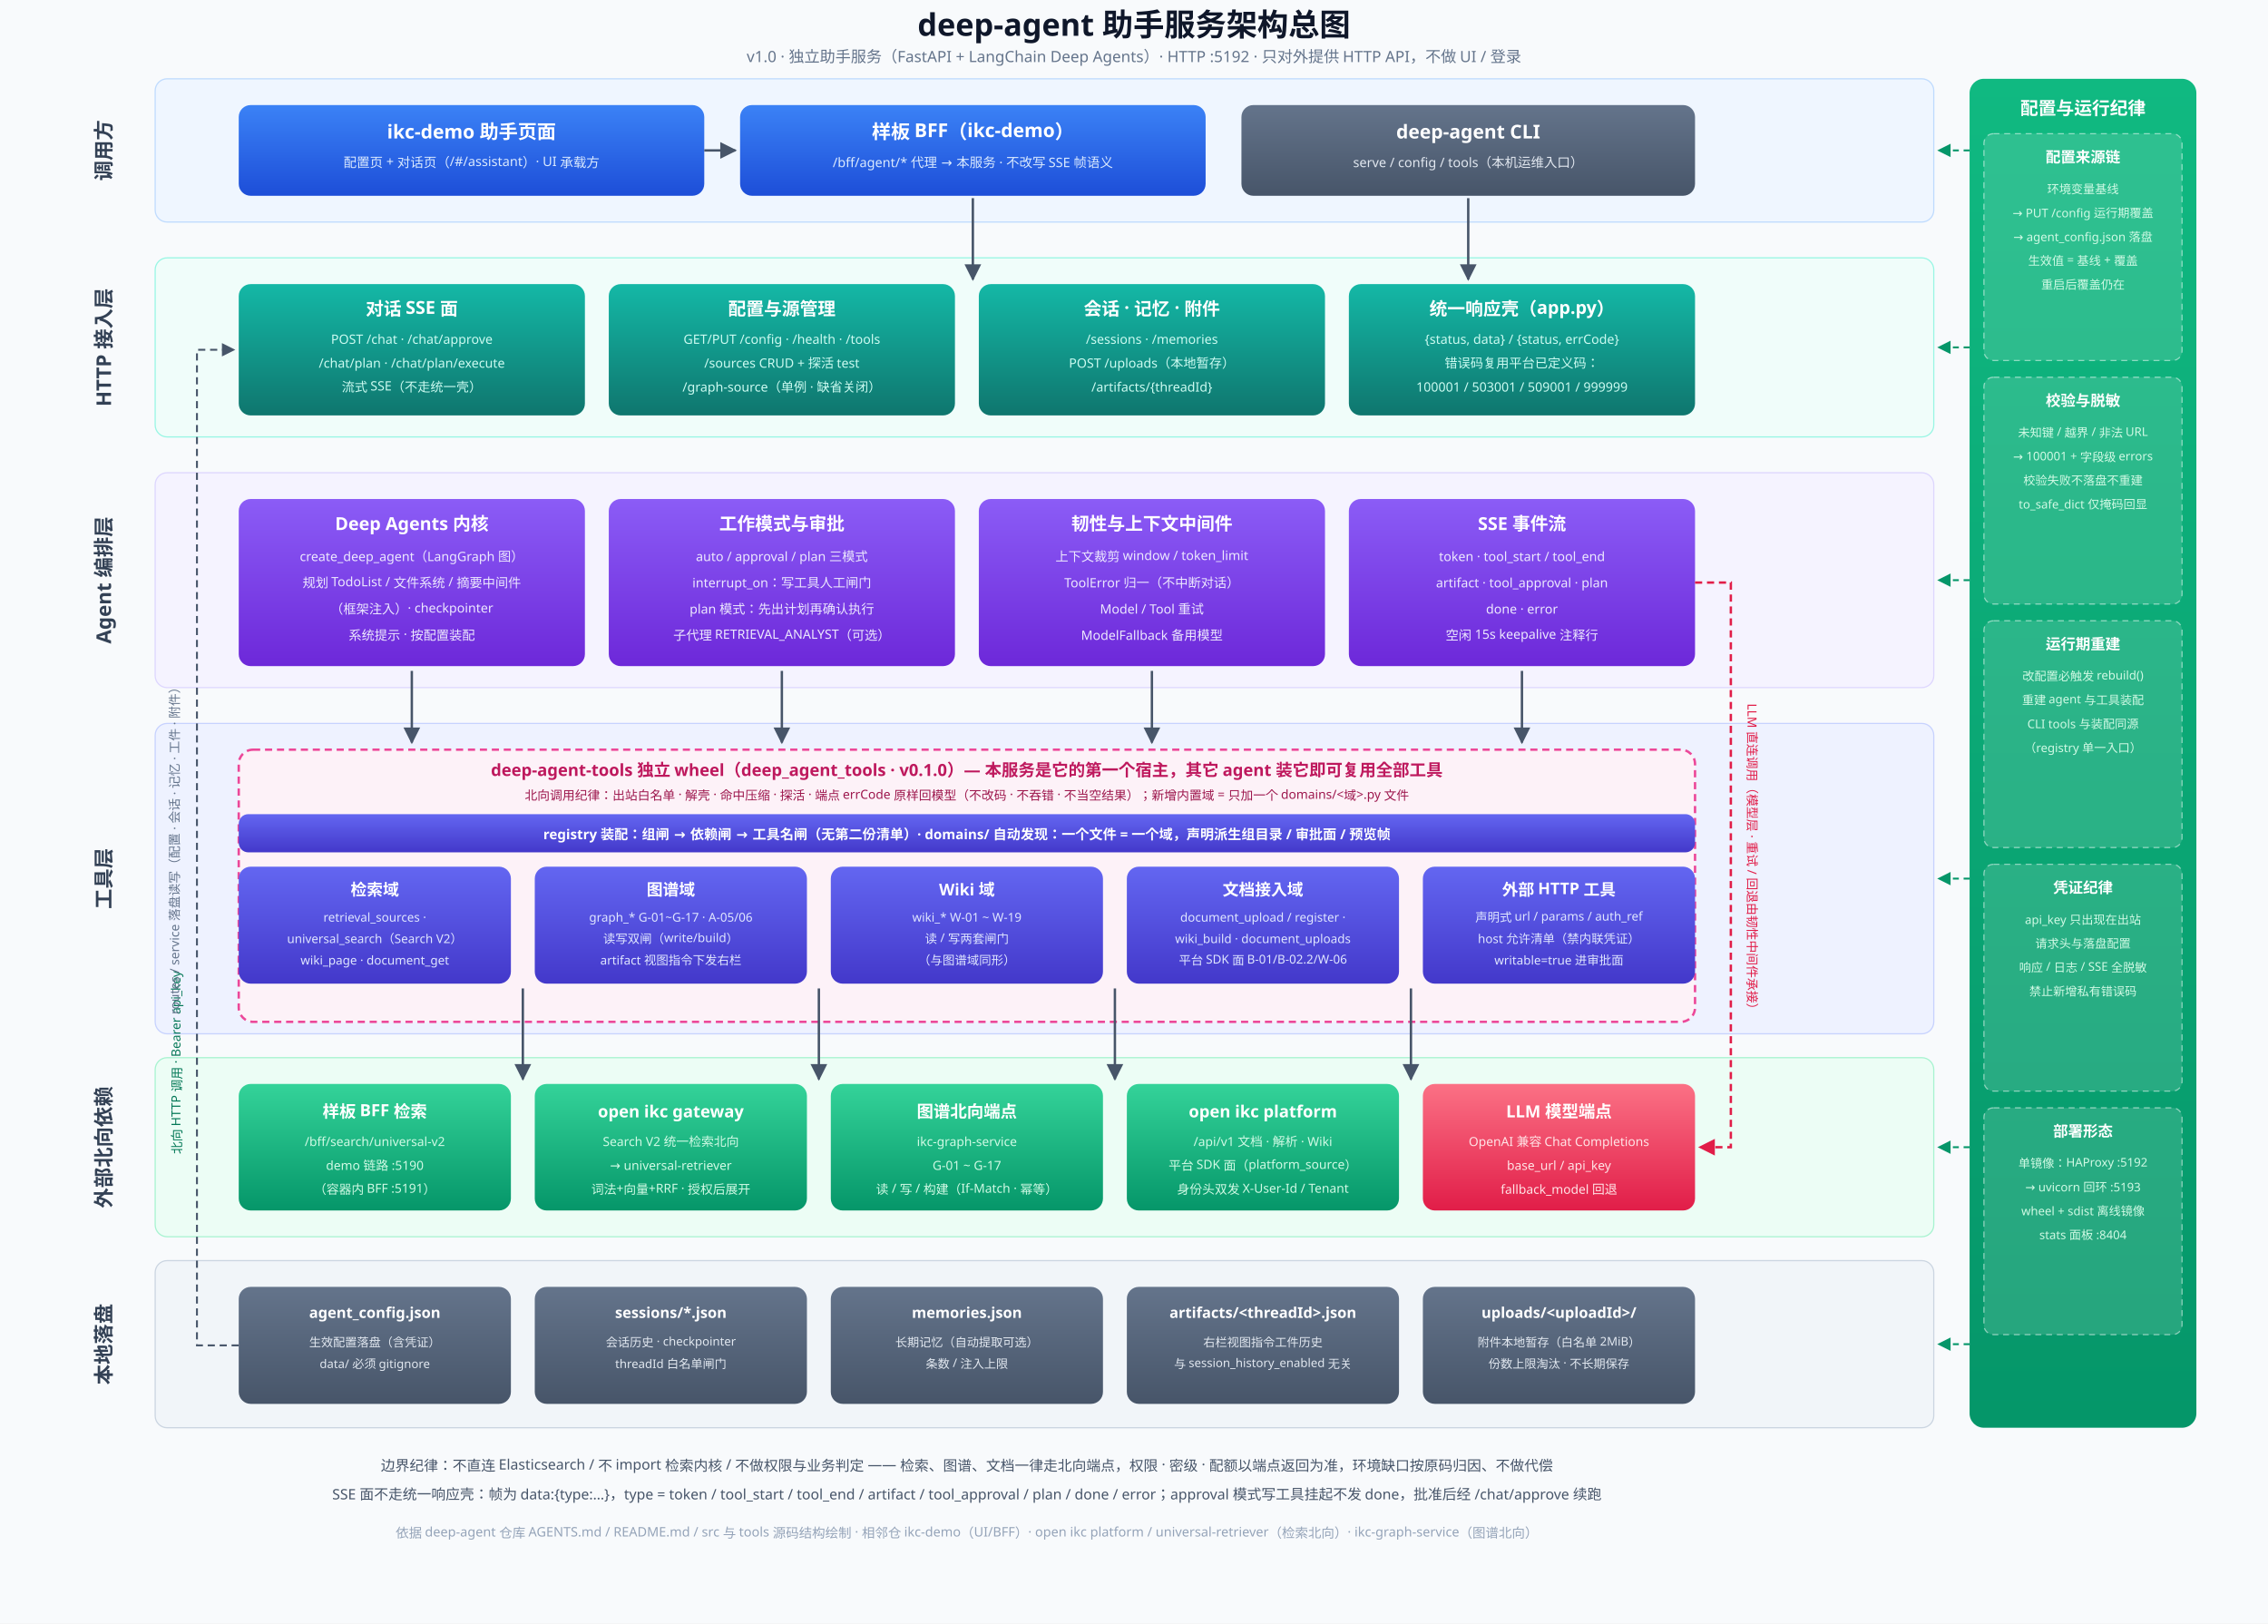
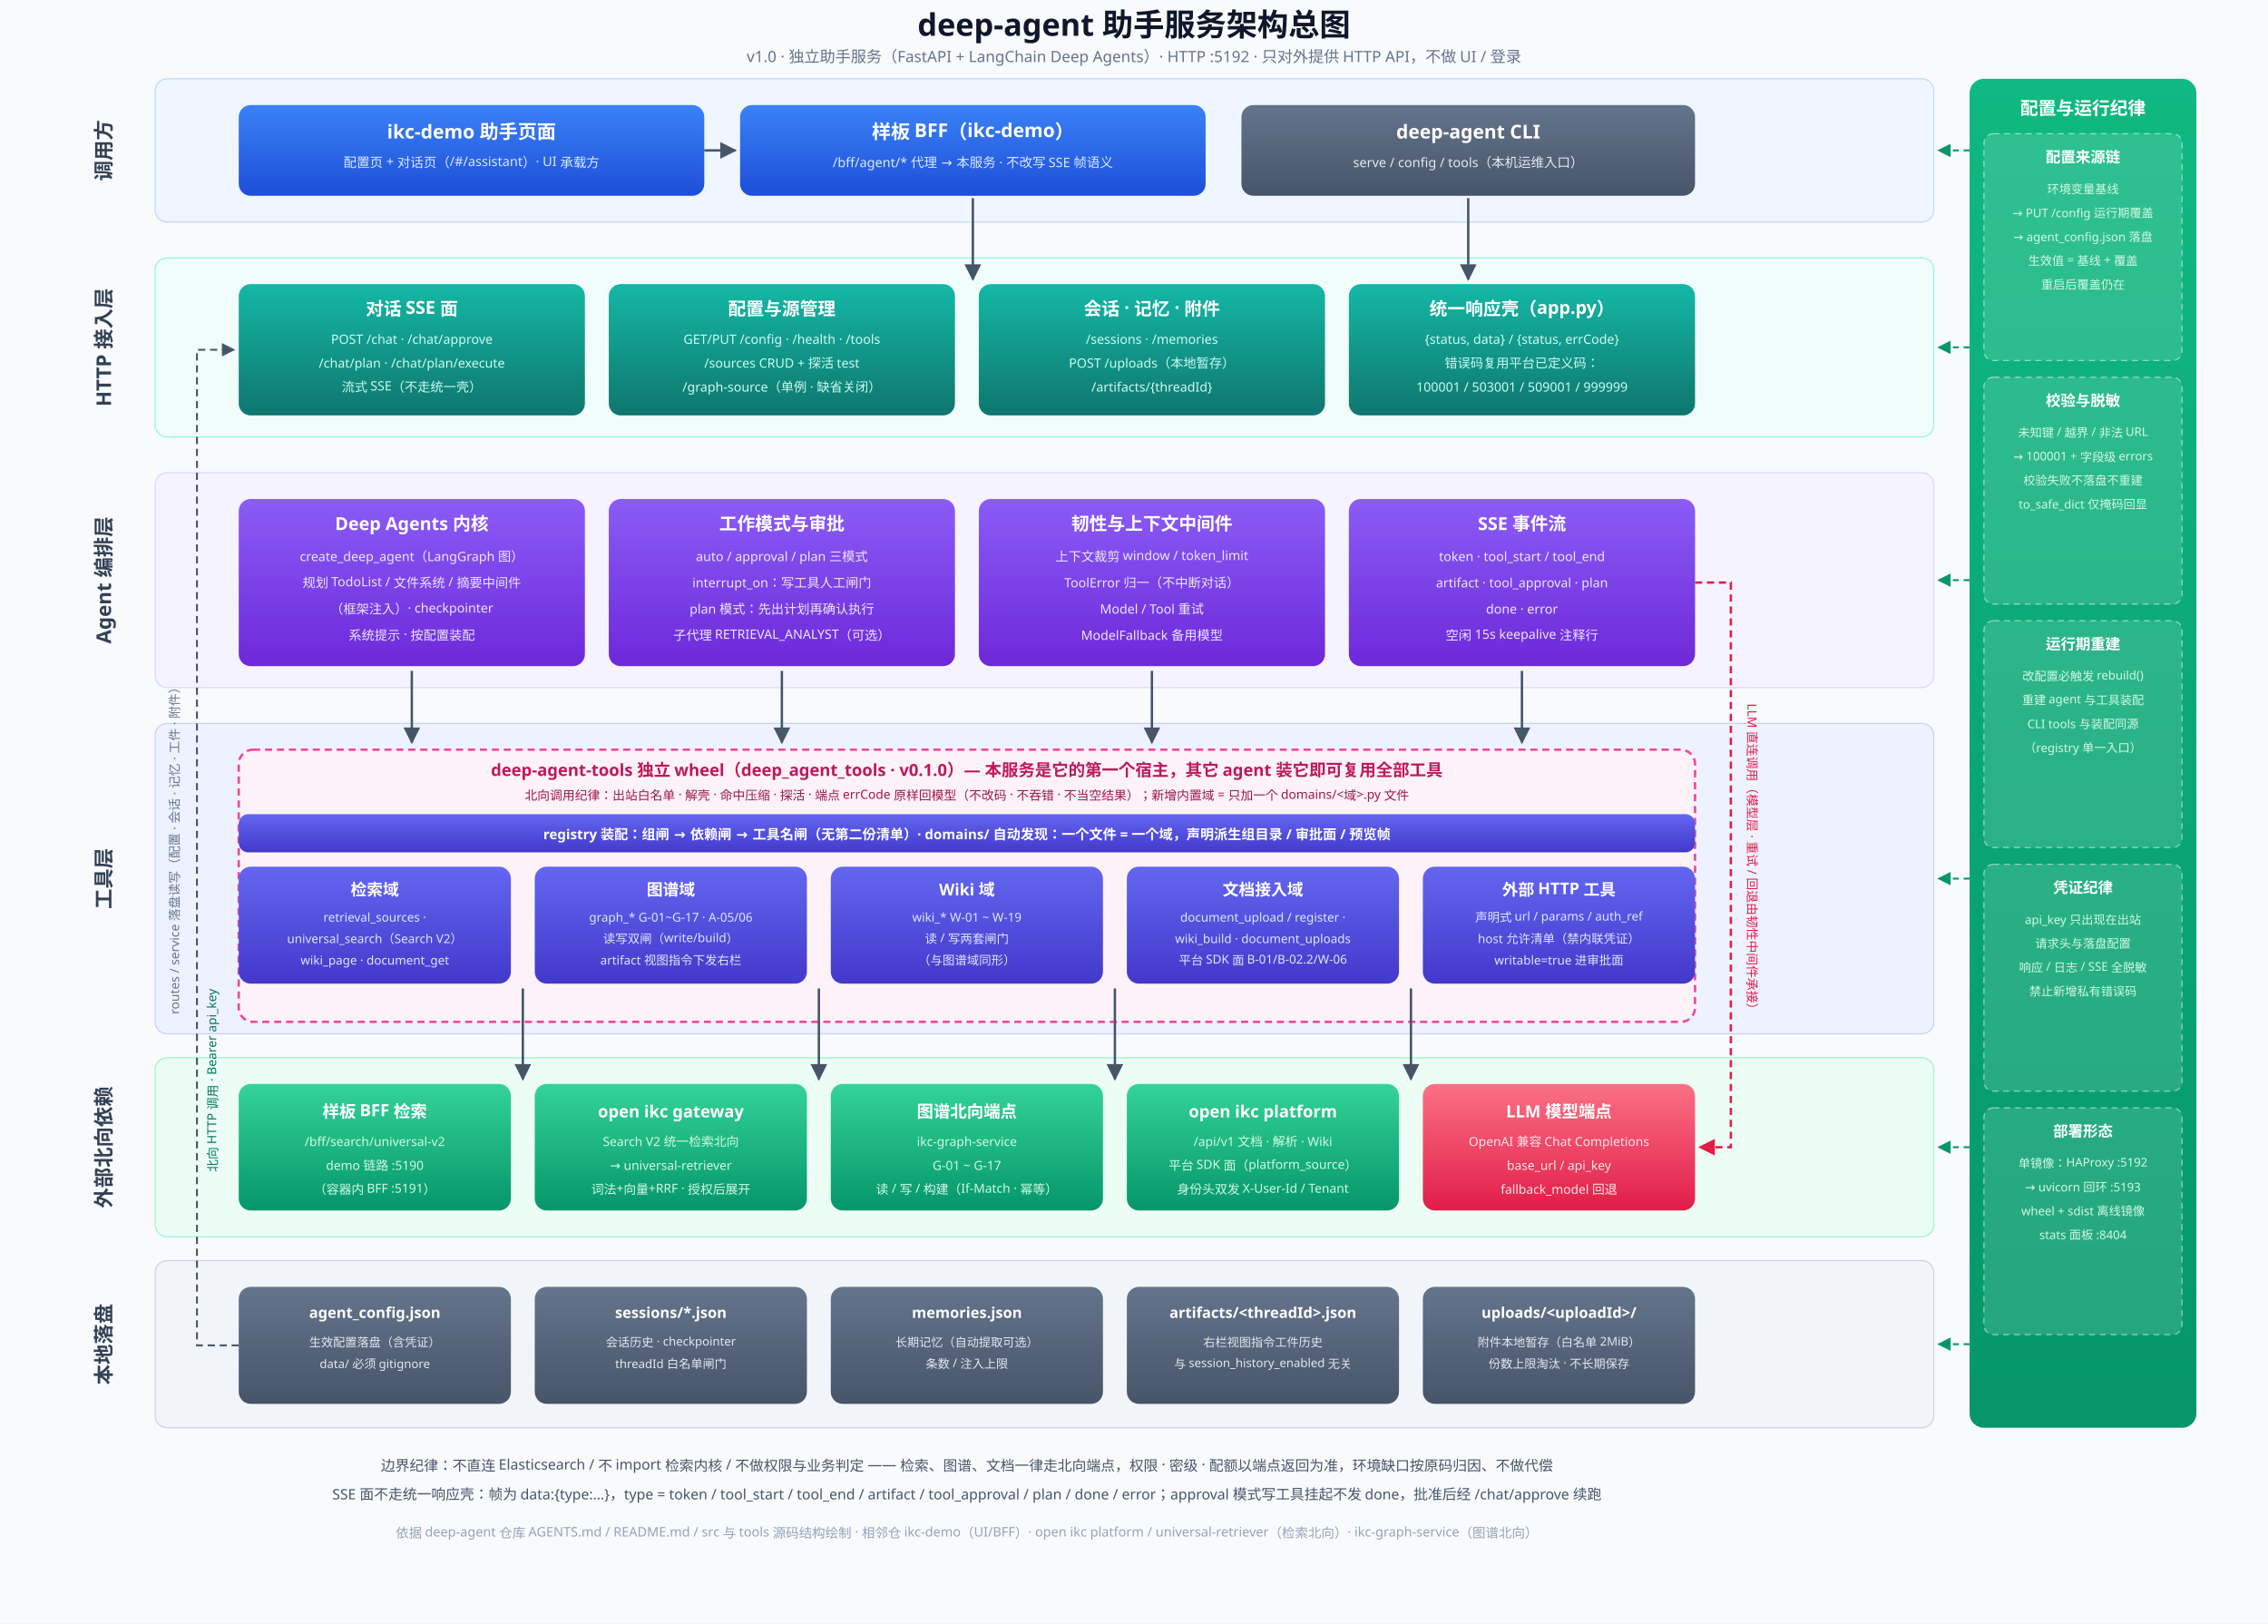
<svg xmlns="http://www.w3.org/2000/svg" viewBox="0 0 1900 1360" font-family="'PingFang SC','Microsoft YaHei','Noto Sans SC',sans-serif">
  <defs>
    <linearGradient id="gBlue" x1="0" y1="0" x2="0" y2="1">
      <stop offset="0" stop-color="#3b82f6" />
      <stop offset="1" stop-color="#1d4ed8" />
    </linearGradient>
    <linearGradient id="gTeal" x1="0" y1="0" x2="0" y2="1">
      <stop offset="0" stop-color="#14b8a6" />
      <stop offset="1" stop-color="#0f766e" />
    </linearGradient>
    <linearGradient id="gIndigo" x1="0" y1="0" x2="0" y2="1">
      <stop offset="0" stop-color="#6366f1" />
      <stop offset="1" stop-color="#4338ca" />
    </linearGradient>
    <linearGradient id="gViolet" x1="0" y1="0" x2="0" y2="1">
      <stop offset="0" stop-color="#8b5cf6" />
      <stop offset="1" stop-color="#6d28d9" />
    </linearGradient>
    <linearGradient id="gRose" x1="0" y1="0" x2="0" y2="1">
      <stop offset="0" stop-color="#fb7185" />
      <stop offset="1" stop-color="#e11d48" />
    </linearGradient>
    <linearGradient id="gEmerald" x1="0" y1="0" x2="0" y2="1">
      <stop offset="0" stop-color="#34d399" />
      <stop offset="1" stop-color="#059669" />
    </linearGradient>
    <linearGradient id="gSlate" x1="0" y1="0" x2="0" y2="1">
      <stop offset="0" stop-color="#64748b" />
      <stop offset="1" stop-color="#475569" />
    </linearGradient>
    <linearGradient id="gGreen" x1="0" y1="0" x2="0" y2="1">
      <stop offset="0" stop-color="#10b981" />
      <stop offset="1" stop-color="#059669" />
    </linearGradient>
    <marker id="arrow" viewBox="0 0 10 10" refX="9" refY="5" markerWidth="7" markerHeight="7" orient="auto-start-reverse">
      <path d="M 0 0 L 10 5 L 0 10 z" fill="#475569" />
    </marker>
    <marker id="arrowGreen" viewBox="0 0 10 10" refX="9" refY="5" markerWidth="7" markerHeight="7" orient="auto-start-reverse">
      <path d="M 0 0 L 10 5 L 0 10 z" fill="#059669" />
    </marker>
    <marker id="arrowRose" viewBox="0 0 10 10" refX="9" refY="5" markerWidth="7" markerHeight="7" orient="auto-start-reverse">
      <path d="M 0 0 L 10 5 L 0 10 z" fill="#e11d48" />
    </marker>
  </defs>
  <rect x="0" y="0" width="1900" height="1360" fill="#f8fafc" />
  <text x="950" y="30" text-anchor="middle" font-size="26" font-weight="bold" fill="#0f172a">deep-agent 助手服务架构总图</text>
  <text x="950" y="52" text-anchor="middle" font-size="13" fill="#64748b">v1.0 · 独立助手服务（FastAPI + LangChain Deep Agents）· HTTP :5192 · 只对外提供 HTTP API，不做 UI / 登录</text>
  <rect x="130" y="66" width="1490" height="120" rx="10" fill="#eff6ff" stroke="#bfdbfe" />
  <rect x="130" y="216" width="1490" height="150" rx="10" fill="#f0fdfa" stroke="#99f6e4" />
  <rect x="130" y="396" width="1490" height="180" rx="10" fill="#f5f3ff" stroke="#ddd6fe" />
  <rect x="130" y="606" width="1490" height="260" rx="10" fill="#eef2ff" stroke="#c7d2fe" />
  <rect x="130" y="886" width="1490" height="150" rx="10" fill="#ecfdf5" stroke="#a7f3d0" />
  <rect x="130" y="1056" width="1490" height="140" rx="10" fill="#f1f5f9" stroke="#cbd5e1" />
  <g font-size="17" font-weight="bold" fill="#334155" text-anchor="middle">
    <text x="93" y="126" transform="rotate(-90 93 126)">调用方</text>
    <text x="93" y="291" transform="rotate(-90 93 291)">HTTP 接入层</text>
    <text x="93" y="486" transform="rotate(-90 93 486)">Agent 编排层</text>
    <text x="93" y="736" transform="rotate(-90 93 736)">工具层</text>
    <text x="93" y="961" transform="rotate(-90 93 961)">外部北向依赖</text>
    <text x="93" y="1126" transform="rotate(-90 93 1126)">本地落盘</text>
  </g>
  <g>
    <rect x="200" y="88" width="390" height="76" rx="10" fill="url(#gBlue)" />
    <text x="395" y="116" text-anchor="middle" font-size="16" font-weight="bold" fill="#ffffff">ikc-demo 助手页面</text>
    <text x="395" y="140" text-anchor="middle" font-size="11" fill="#dbeafe">配置页 + 对话页（/#/assistant）· UI 承载方</text>
    <rect x="620" y="88" width="390" height="76" rx="10" fill="url(#gBlue)" />
    <text x="815" y="116" text-anchor="middle" font-size="16" font-weight="bold" fill="#ffffff">样板 BFF（ikc-demo）</text>
    <text x="815" y="140" text-anchor="middle" font-size="11" fill="#dbeafe">/bff/agent/* 代理 → 本服务 · 不改写 SSE 帧语义</text>
    <rect x="1040" y="88" width="380" height="76" rx="10" fill="url(#gSlate)" />
    <text x="1230" y="116" text-anchor="middle" font-size="16" font-weight="bold" fill="#ffffff">deep-agent CLI</text>
    <text x="1230" y="140" text-anchor="middle" font-size="11" fill="#e2e8f0">serve / config / tools（本机运维入口）</text>
  </g>
  <line x1="590" y1="126" x2="616" y2="126" stroke="#475569" stroke-width="2" marker-end="url(#arrow)" />
  <line x1="815" y1="166" x2="815" y2="234" stroke="#475569" stroke-width="2" marker-end="url(#arrow)" />
  <line x1="1230" y1="166" x2="1230" y2="234" stroke="#475569" stroke-width="2" marker-end="url(#arrow)" />
  <g>
    <rect x="200" y="238" width="290" height="110" rx="10" fill="url(#gTeal)" />
    <text x="345" y="264" text-anchor="middle" font-size="15" font-weight="bold" fill="#ffffff">对话 SSE 面</text>
    <text x="345" y="288" text-anchor="middle" font-size="10.8" fill="#ccfbf1">POST /chat · /chat/approve</text>
    <text x="345" y="308" text-anchor="middle" font-size="10.8" fill="#ccfbf1">/chat/plan · /chat/plan/execute</text>
    <text x="345" y="328" text-anchor="middle" font-size="10.8" fill="#ccfbf1">流式 SSE（不走统一壳）</text>
    <rect x="510" y="238" width="290" height="110" rx="10" fill="url(#gTeal)" />
    <text x="655" y="264" text-anchor="middle" font-size="15" font-weight="bold" fill="#ffffff">配置与源管理</text>
    <text x="655" y="288" text-anchor="middle" font-size="10.8" fill="#ccfbf1">GET/PUT /config · /health · /tools</text>
    <text x="655" y="308" text-anchor="middle" font-size="10.8" fill="#ccfbf1">/sources CRUD + 探活 test</text>
    <text x="655" y="328" text-anchor="middle" font-size="10.8" fill="#ccfbf1">/graph-source（单例 · 缺省关闭）</text>
    <rect x="820" y="238" width="290" height="110" rx="10" fill="url(#gTeal)" />
    <text x="965" y="264" text-anchor="middle" font-size="15" font-weight="bold" fill="#ffffff">会话 · 记忆 · 附件</text>
    <text x="965" y="288" text-anchor="middle" font-size="10.8" fill="#ccfbf1">/sessions · /memories</text>
    <text x="965" y="308" text-anchor="middle" font-size="10.8" fill="#ccfbf1">POST /uploads（本地暂存）</text>
    <text x="965" y="328" text-anchor="middle" font-size="10.8" fill="#ccfbf1">/artifacts/{threadId}</text>
    <rect x="1130" y="238" width="290" height="110" rx="10" fill="url(#gTeal)" />
    <text x="1275" y="264" text-anchor="middle" font-size="15" font-weight="bold" fill="#ffffff">统一响应壳（app.py）</text>
    <text x="1275" y="288" text-anchor="middle" font-size="10.8" fill="#ccfbf1">{status, data} / {status, errCode}</text>
    <text x="1275" y="308" text-anchor="middle" font-size="10.8" fill="#ccfbf1">错误码复用平台已定义码：</text>
    <text x="1275" y="328" text-anchor="middle" font-size="10.8" fill="#ccfbf1">100001 / 503001 / 509001 / 999999</text>
  </g>
  <g>
    <rect x="200" y="418" width="290" height="140" rx="10" fill="url(#gViolet)" />
    <text x="345" y="444" text-anchor="middle" font-size="15" font-weight="bold" fill="#ffffff">Deep Agents 内核</text>
    <text x="345" y="470" text-anchor="middle" font-size="10.8" fill="#ede9fe">create_deep_agent（LangGraph 图）</text>
    <text x="345" y="492" text-anchor="middle" font-size="10.8" fill="#ede9fe">规划 TodoList / 文件系统 / 摘要中间件</text>
    <text x="345" y="514" text-anchor="middle" font-size="10.8" fill="#ede9fe">（框架注入）· checkpointer</text>
    <text x="345" y="536" text-anchor="middle" font-size="10.8" fill="#ede9fe">系统提示 · 按配置装配</text>
    <rect x="510" y="418" width="290" height="140" rx="10" fill="url(#gViolet)" />
    <text x="655" y="444" text-anchor="middle" font-size="15" font-weight="bold" fill="#ffffff">工作模式与审批</text>
    <text x="655" y="470" text-anchor="middle" font-size="10.8" fill="#ede9fe">auto / approval / plan 三模式</text>
    <text x="655" y="492" text-anchor="middle" font-size="10.8" fill="#ede9fe">interrupt_on：写工具人工闸门</text>
    <text x="655" y="514" text-anchor="middle" font-size="10.8" fill="#ede9fe">plan 模式：先出计划再确认执行</text>
    <text x="655" y="536" text-anchor="middle" font-size="10.8" fill="#ede9fe">子代理 RETRIEVAL_ANALYST（可选）</text>
    <rect x="820" y="418" width="290" height="140" rx="10" fill="url(#gViolet)" />
    <text x="965" y="444" text-anchor="middle" font-size="15" font-weight="bold" fill="#ffffff">韧性与上下文中间件</text>
    <text x="965" y="470" text-anchor="middle" font-size="10.8" fill="#ede9fe">上下文裁剪 window / token_limit</text>
    <text x="965" y="492" text-anchor="middle" font-size="10.8" fill="#ede9fe">ToolError 归一（不中断对话）</text>
    <text x="965" y="514" text-anchor="middle" font-size="10.8" fill="#ede9fe">Model / Tool 重试</text>
    <text x="965" y="536" text-anchor="middle" font-size="10.8" fill="#ede9fe">ModelFallback 备用模型</text>
    <rect x="1130" y="418" width="290" height="140" rx="10" fill="url(#gViolet)" />
    <text x="1275" y="444" text-anchor="middle" font-size="15" font-weight="bold" fill="#ffffff">SSE 事件流</text>
    <text x="1275" y="470" text-anchor="middle" font-size="10.8" fill="#ede9fe">token · tool_start / tool_end</text>
    <text x="1275" y="492" text-anchor="middle" font-size="10.8" fill="#ede9fe">artifact · tool_approval · plan</text>
    <text x="1275" y="514" text-anchor="middle" font-size="10.8" fill="#ede9fe">done · error</text>
    <text x="1275" y="536" text-anchor="middle" font-size="10.8" fill="#ede9fe">空闲 15s keepalive 注释行</text>
  </g>
  <rect x="200" y="628" width="1220" height="228" rx="12" fill="#fdf2f8" stroke="#ec4899" stroke-width="2" stroke-dasharray="6 4" />
  <text x="810" y="650" text-anchor="middle" font-size="14" font-weight="bold" fill="#be185d">deep-agent-tools 独立 wheel（deep_agent_tools · v0.1.0）— 本服务是它的第一个宿主，其它 agent 装它即可复用全部工具</text>
  <text x="810" y="670" text-anchor="middle" font-size="10.5" fill="#9d174d">北向调用纪律：出站白名单 · 解壳 · 命中压缩 · 探活 · 端点 errCode 原样回模型（不改码 · 不吞错 · 不当空结果）；新增内置域 = 只加一个 domains/&lt;域&gt;.py 文件</text>
  <rect x="200" y="682" width="1220" height="32" rx="8" fill="url(#gIndigo)" />
  <text x="810" y="703" text-anchor="middle" font-size="11.5" font-weight="bold" fill="#ffffff">registry 装配：组闸 → 依赖闸 → 工具名闸（无第二份清单）· domains/ 自动发现：一个文件 = 一个域，声明派生组目录 / 审批面 / 预览帧</text>
  <g>
    <rect x="200" y="726" width="228" height="98" rx="10" fill="url(#gIndigo)" />
    <text x="314" y="750" text-anchor="middle" font-size="13.5" font-weight="bold" fill="#ffffff">检索域</text>
    <text x="314" y="772" text-anchor="middle" font-size="10.2" fill="#e0e7ff">retrieval_sources ·</text>
    <text x="314" y="790" text-anchor="middle" font-size="10.2" fill="#e0e7ff">universal_search（Search V2）</text>
    <text x="314" y="808" text-anchor="middle" font-size="10.2" fill="#e0e7ff">wiki_page · document_get</text>
    <rect x="448" y="726" width="228" height="98" rx="10" fill="url(#gIndigo)" />
    <text x="562" y="750" text-anchor="middle" font-size="13.5" font-weight="bold" fill="#ffffff">图谱域</text>
    <text x="562" y="772" text-anchor="middle" font-size="10.2" fill="#e0e7ff">graph_* G-01~G-17 · A-05/06</text>
    <text x="562" y="790" text-anchor="middle" font-size="10.2" fill="#e0e7ff">读写双闸（write/build）</text>
    <text x="562" y="808" text-anchor="middle" font-size="10.2" fill="#e0e7ff">artifact 视图指令下发右栏</text>
    <rect x="696" y="726" width="228" height="98" rx="10" fill="url(#gIndigo)" />
    <text x="810" y="750" text-anchor="middle" font-size="13.5" font-weight="bold" fill="#ffffff">Wiki 域</text>
    <text x="810" y="772" text-anchor="middle" font-size="10.2" fill="#e0e7ff">wiki_* W-01 ~ W-19</text>
    <text x="810" y="790" text-anchor="middle" font-size="10.2" fill="#e0e7ff">读 / 写两套闸门</text>
    <text x="810" y="808" text-anchor="middle" font-size="10.2" fill="#e0e7ff">（与图谱域同形）</text>
    <rect x="944" y="726" width="228" height="98" rx="10" fill="url(#gIndigo)" />
    <text x="1058" y="750" text-anchor="middle" font-size="13.5" font-weight="bold" fill="#ffffff">文档接入域</text>
    <text x="1058" y="772" text-anchor="middle" font-size="10.2" fill="#e0e7ff">document_upload / register ·</text>
    <text x="1058" y="790" text-anchor="middle" font-size="10.2" fill="#e0e7ff">wiki_build · document_uploads</text>
    <text x="1058" y="808" text-anchor="middle" font-size="10.2" fill="#e0e7ff">平台 SDK 面 B-01/B-02.2/W-06</text>
    <rect x="1192" y="726" width="228" height="98" rx="10" fill="url(#gIndigo)" />
    <text x="1306" y="750" text-anchor="middle" font-size="13.5" font-weight="bold" fill="#ffffff">外部 HTTP 工具</text>
    <text x="1306" y="772" text-anchor="middle" font-size="10.2" fill="#e0e7ff">声明式 url / params / auth_ref</text>
    <text x="1306" y="790" text-anchor="middle" font-size="10.2" fill="#e0e7ff">host 允许清单（禁内联凭证）</text>
    <text x="1306" y="808" text-anchor="middle" font-size="10.2" fill="#e0e7ff">writable=true 进审批面</text>
  </g>
  <line x1="345" y1="562" x2="345" y2="622" stroke="#475569" stroke-width="2" marker-end="url(#arrow)" />
  <line x1="655" y1="562" x2="655" y2="622" stroke="#475569" stroke-width="2" marker-end="url(#arrow)" />
  <line x1="965" y1="562" x2="965" y2="622" stroke="#475569" stroke-width="2" marker-end="url(#arrow)" />
  <line x1="1275" y1="562" x2="1275" y2="622" stroke="#475569" stroke-width="2" marker-end="url(#arrow)" />
  <g>
    <rect x="200" y="908" width="228" height="106" rx="10" fill="url(#gEmerald)" />
    <text x="314" y="936" text-anchor="middle" font-size="14" font-weight="bold" fill="#ffffff">样板 BFF 检索</text>
    <text x="314" y="960" text-anchor="middle" font-size="10.5" fill="#d1fae5">/bff/search/universal-v2</text>
    <text x="314" y="980" text-anchor="middle" font-size="10.5" fill="#d1fae5">demo 链路 :5190</text>
    <text x="314" y="1000" text-anchor="middle" font-size="10.5" fill="#d1fae5">（容器内 BFF :5191）</text>
    <rect x="448" y="908" width="228" height="106" rx="10" fill="url(#gEmerald)" />
    <text x="562" y="936" text-anchor="middle" font-size="14" font-weight="bold" fill="#ffffff">open ikc gateway</text>
    <text x="562" y="960" text-anchor="middle" font-size="10.5" fill="#d1fae5">Search V2 统一检索北向</text>
    <text x="562" y="980" text-anchor="middle" font-size="10.5" fill="#d1fae5">→ universal-retriever</text>
    <text x="562" y="1000" text-anchor="middle" font-size="10.5" fill="#d1fae5">词法+向量+RRF · 授权后展开</text>
    <rect x="696" y="908" width="228" height="106" rx="10" fill="url(#gEmerald)" />
    <text x="810" y="936" text-anchor="middle" font-size="14" font-weight="bold" fill="#ffffff">图谱北向端点</text>
    <text x="810" y="960" text-anchor="middle" font-size="10.5" fill="#d1fae5">ikc-graph-service</text>
    <text x="810" y="980" text-anchor="middle" font-size="10.5" fill="#d1fae5">G-01 ~ G-17</text>
    <text x="810" y="1000" text-anchor="middle" font-size="10.5" fill="#d1fae5">读 / 写 / 构建（If-Match · 幂等）</text>
    <rect x="944" y="908" width="228" height="106" rx="10" fill="url(#gEmerald)" />
    <text x="1058" y="936" text-anchor="middle" font-size="14" font-weight="bold" fill="#ffffff">open ikc platform</text>
    <text x="1058" y="960" text-anchor="middle" font-size="10.5" fill="#d1fae5">/api/v1 文档 · 解析 · Wiki</text>
    <text x="1058" y="980" text-anchor="middle" font-size="10.5" fill="#d1fae5">平台 SDK 面（platform_source）</text>
    <text x="1058" y="1000" text-anchor="middle" font-size="10.5" fill="#d1fae5">身份头双发 X-User-Id / Tenant</text>
    <rect x="1192" y="908" width="228" height="106" rx="10" fill="url(#gRose)" />
    <text x="1306" y="936" text-anchor="middle" font-size="14" font-weight="bold" fill="#ffffff">LLM 模型端点</text>
    <text x="1306" y="960" text-anchor="middle" font-size="10.5" fill="#ffe4e6">OpenAI 兼容 Chat Completions</text>
    <text x="1306" y="980" text-anchor="middle" font-size="10.5" fill="#ffe4e6">base_url / api_key</text>
    <text x="1306" y="1000" text-anchor="middle" font-size="10.5" fill="#ffe4e6">fallback_model 回退</text>
  </g>
  <line x1="438" y1="828" x2="438" y2="904" stroke="#475569" stroke-width="2" marker-end="url(#arrow)" />
  <line x1="686" y1="828" x2="686" y2="904" stroke="#475569" stroke-width="2" marker-end="url(#arrow)" />
  <line x1="934" y1="828" x2="934" y2="904" stroke="#475569" stroke-width="2" marker-end="url(#arrow)" />
  <line x1="1182" y1="828" x2="1182" y2="904" stroke="#475569" stroke-width="2" marker-end="url(#arrow)" />
-   <text x="152" y="890" transform="rotate(-90 152 890)" text-anchor="middle" font-size="10.5" fill="#047857">北向 HTTP 调用 · Bearer api_key</text>
+   <text x="182" y="905" transform="rotate(-90 182 905)" text-anchor="middle" font-size="10.5" fill="#047857">北向 HTTP 调用 · Bearer api_key</text>
  <path d="M 1420 488 L 1450 488 L 1450 961 L 1424 961" fill="none" stroke="#e11d48" stroke-width="2" stroke-dasharray="6 4" marker-end="url(#arrowRose)" />
  <text x="1464" y="720" transform="rotate(90 1464 720)" text-anchor="middle" font-size="10.5" fill="#e11d48">LLM 直连调用（模型层 · 重试 / 回退由韧性中间件承接）</text>
  <g>
    <rect x="200" y="1078" width="228" height="98" rx="10" fill="url(#gSlate)" />
    <text x="314" y="1104" text-anchor="middle" font-size="12.5" font-weight="bold" fill="#ffffff">agent_config.json</text>
    <text x="314" y="1128" text-anchor="middle" font-size="10" fill="#e2e8f0">生效配置落盘（含凭证）</text>
    <text x="314" y="1146" text-anchor="middle" font-size="10" fill="#e2e8f0">data/ 必须 gitignore</text>
    <rect x="448" y="1078" width="228" height="98" rx="10" fill="url(#gSlate)" />
    <text x="562" y="1104" text-anchor="middle" font-size="12.5" font-weight="bold" fill="#ffffff">sessions/*.json</text>
    <text x="562" y="1128" text-anchor="middle" font-size="10" fill="#e2e8f0">会话历史 · checkpointer</text>
    <text x="562" y="1146" text-anchor="middle" font-size="10" fill="#e2e8f0">threadId 白名单闸门</text>
    <rect x="696" y="1078" width="228" height="98" rx="10" fill="url(#gSlate)" />
    <text x="810" y="1104" text-anchor="middle" font-size="12.5" font-weight="bold" fill="#ffffff">memories.json</text>
    <text x="810" y="1128" text-anchor="middle" font-size="10" fill="#e2e8f0">长期记忆（自动提取可选）</text>
    <text x="810" y="1146" text-anchor="middle" font-size="10" fill="#e2e8f0">条数 / 注入上限</text>
    <rect x="944" y="1078" width="228" height="98" rx="10" fill="url(#gSlate)" />
    <text x="1058" y="1104" text-anchor="middle" font-size="12.5" font-weight="bold" fill="#ffffff">artifacts/&lt;threadId&gt;.json</text>
    <text x="1058" y="1128" text-anchor="middle" font-size="10" fill="#e2e8f0">右栏视图指令工件历史</text>
    <text x="1058" y="1146" text-anchor="middle" font-size="10" fill="#e2e8f0">与 session_history_enabled 无关</text>
    <rect x="1192" y="1078" width="228" height="98" rx="10" fill="url(#gSlate)" />
    <text x="1306" y="1104" text-anchor="middle" font-size="12.5" font-weight="bold" fill="#ffffff">uploads/&lt;uploadId&gt;/</text>
    <text x="1306" y="1128" text-anchor="middle" font-size="10" fill="#e2e8f0">附件本地暂存（白名单 2MiB）</text>
    <text x="1306" y="1146" text-anchor="middle" font-size="10" fill="#e2e8f0">份数上限淘汰 · 不长期保存</text>
  </g>
  <path d="M 200 1127 L 165 1127 L 165 293 L 196 293" fill="none" stroke="#475569" stroke-width="1.6" stroke-dasharray="6 4" marker-end="url(#arrow)" />
  <text x="150" y="710" transform="rotate(-90 150 710)" text-anchor="middle" font-size="10.5" fill="#64748b">routes / service 落盘读写（配置 · 会话 · 记忆 · 工件 · 附件）</text>
  <rect x="1650" y="66" width="190" height="1130" rx="12" fill="url(#gGreen)" />
  <text x="1745" y="96" text-anchor="middle" font-size="15" font-weight="bold" fill="#ffffff">配置与运行纪律</text>
  <g>
    <rect x="1662" y="112" width="166" height="190" rx="8" fill="#ffffff" fill-opacity="0.13" stroke="#ffffff" stroke-opacity="0.5" stroke-dasharray="5 4" />
    <text x="1745" y="136" text-anchor="middle" font-size="12.5" font-weight="bold" fill="#ffffff">配置来源链</text>
    <text x="1745" y="162" text-anchor="middle" font-size="10" fill="#d1fae5">环境变量基线</text>
    <text x="1745" y="182" text-anchor="middle" font-size="10" fill="#d1fae5">→ PUT /config 运行期覆盖</text>
    <text x="1745" y="202" text-anchor="middle" font-size="10" fill="#d1fae5">→ agent_config.json 落盘</text>
    <text x="1745" y="222" text-anchor="middle" font-size="10" fill="#d1fae5">生效值 = 基线 + 覆盖</text>
    <text x="1745" y="242" text-anchor="middle" font-size="10" fill="#d1fae5">重启后覆盖仍在</text>
    <rect x="1662" y="316" width="166" height="190" rx="8" fill="#ffffff" fill-opacity="0.13" stroke="#ffffff" stroke-opacity="0.5" stroke-dasharray="5 4" />
    <text x="1745" y="340" text-anchor="middle" font-size="12.5" font-weight="bold" fill="#ffffff">校验与脱敏</text>
    <text x="1745" y="366" text-anchor="middle" font-size="10" fill="#d1fae5">未知键 / 越界 / 非法 URL</text>
    <text x="1745" y="386" text-anchor="middle" font-size="10" fill="#d1fae5">→ 100001 + 字段级 errors</text>
    <text x="1745" y="406" text-anchor="middle" font-size="10" fill="#d1fae5">校验失败不落盘不重建</text>
    <text x="1745" y="426" text-anchor="middle" font-size="10" fill="#d1fae5">to_safe_dict 仅掩码回显</text>
    <rect x="1662" y="520" width="166" height="190" rx="8" fill="#ffffff" fill-opacity="0.13" stroke="#ffffff" stroke-opacity="0.5" stroke-dasharray="5 4" />
    <text x="1745" y="544" text-anchor="middle" font-size="12.5" font-weight="bold" fill="#ffffff">运行期重建</text>
    <text x="1745" y="570" text-anchor="middle" font-size="10" fill="#d1fae5">改配置必触发 rebuild()</text>
    <text x="1745" y="590" text-anchor="middle" font-size="10" fill="#d1fae5">重建 agent 与工具装配</text>
    <text x="1745" y="610" text-anchor="middle" font-size="10" fill="#d1fae5">CLI tools 与装配同源</text>
    <text x="1745" y="630" text-anchor="middle" font-size="10" fill="#d1fae5">（registry 单一入口）</text>
    <rect x="1662" y="724" width="166" height="190" rx="8" fill="#ffffff" fill-opacity="0.13" stroke="#ffffff" stroke-opacity="0.5" stroke-dasharray="5 4" />
    <text x="1745" y="748" text-anchor="middle" font-size="12.5" font-weight="bold" fill="#ffffff">凭证纪律</text>
    <text x="1745" y="774" text-anchor="middle" font-size="10" fill="#d1fae5">api_key 只出现在出站</text>
    <text x="1745" y="794" text-anchor="middle" font-size="10" fill="#d1fae5">请求头与落盘配置</text>
    <text x="1745" y="814" text-anchor="middle" font-size="10" fill="#d1fae5">响应 / 日志 / SSE 全脱敏</text>
    <text x="1745" y="834" text-anchor="middle" font-size="10" fill="#d1fae5">禁止新增私有错误码</text>
    <rect x="1662" y="928" width="166" height="190" rx="8" fill="#ffffff" fill-opacity="0.13" stroke="#ffffff" stroke-opacity="0.5" stroke-dasharray="5 4" />
    <text x="1745" y="952" text-anchor="middle" font-size="12.5" font-weight="bold" fill="#ffffff">部署形态</text>
    <text x="1745" y="978" text-anchor="middle" font-size="10" fill="#d1fae5">单镜像：HAProxy :5192</text>
    <text x="1745" y="998" text-anchor="middle" font-size="10" fill="#d1fae5">→ uvicorn 回环 :5193</text>
    <text x="1745" y="1018" text-anchor="middle" font-size="10" fill="#d1fae5">wheel + sdist 离线镜像</text>
    <text x="1745" y="1038" text-anchor="middle" font-size="10" fill="#d1fae5">stats 面板 :8404</text>
  </g>
  <g stroke="#059669" stroke-width="1.6" stroke-dasharray="5 4">
    <line x1="1650" y1="126" x2="1624" y2="126" marker-end="url(#arrowGreen)" />
    <line x1="1650" y1="291" x2="1624" y2="291" marker-end="url(#arrowGreen)" />
    <line x1="1650" y1="486" x2="1624" y2="486" marker-end="url(#arrowGreen)" />
    <line x1="1650" y1="736" x2="1624" y2="736" marker-end="url(#arrowGreen)" />
    <line x1="1650" y1="961" x2="1624" y2="961" marker-end="url(#arrowGreen)" />
    <line x1="1650" y1="1126" x2="1624" y2="1126" marker-end="url(#arrowGreen)" />
  </g>
  <text x="810" y="1232" text-anchor="middle" font-size="12" fill="#475569">边界纪律：不直连 Elasticsearch / 不 import 检索内核 / 不做权限与业务判定 —— 检索、图谱、文档一律走北向端点，权限 · 密级 · 配额以端点返回为准，环境缺口按原码归因、不做代偿</text>
  <text x="810" y="1256" text-anchor="middle" font-size="12" fill="#475569">SSE 面不走统一响应壳：帧为 data:{type:…}，type = token / tool_start / tool_end / artifact / tool_approval / plan / done / error；approval 模式写工具挂起不发 done，批准后经 /chat/approve 续跑</text>
  <text x="810" y="1288" text-anchor="middle" font-size="11" fill="#94a3b8">依据 deep-agent 仓库 AGENTS.md / README.md / src 与 tools 源码结构绘制 · 相邻仓 ikc-demo（UI/BFF）· open ikc platform / universal-retriever（检索北向）· ikc-graph-service（图谱北向）</text>
</svg>
